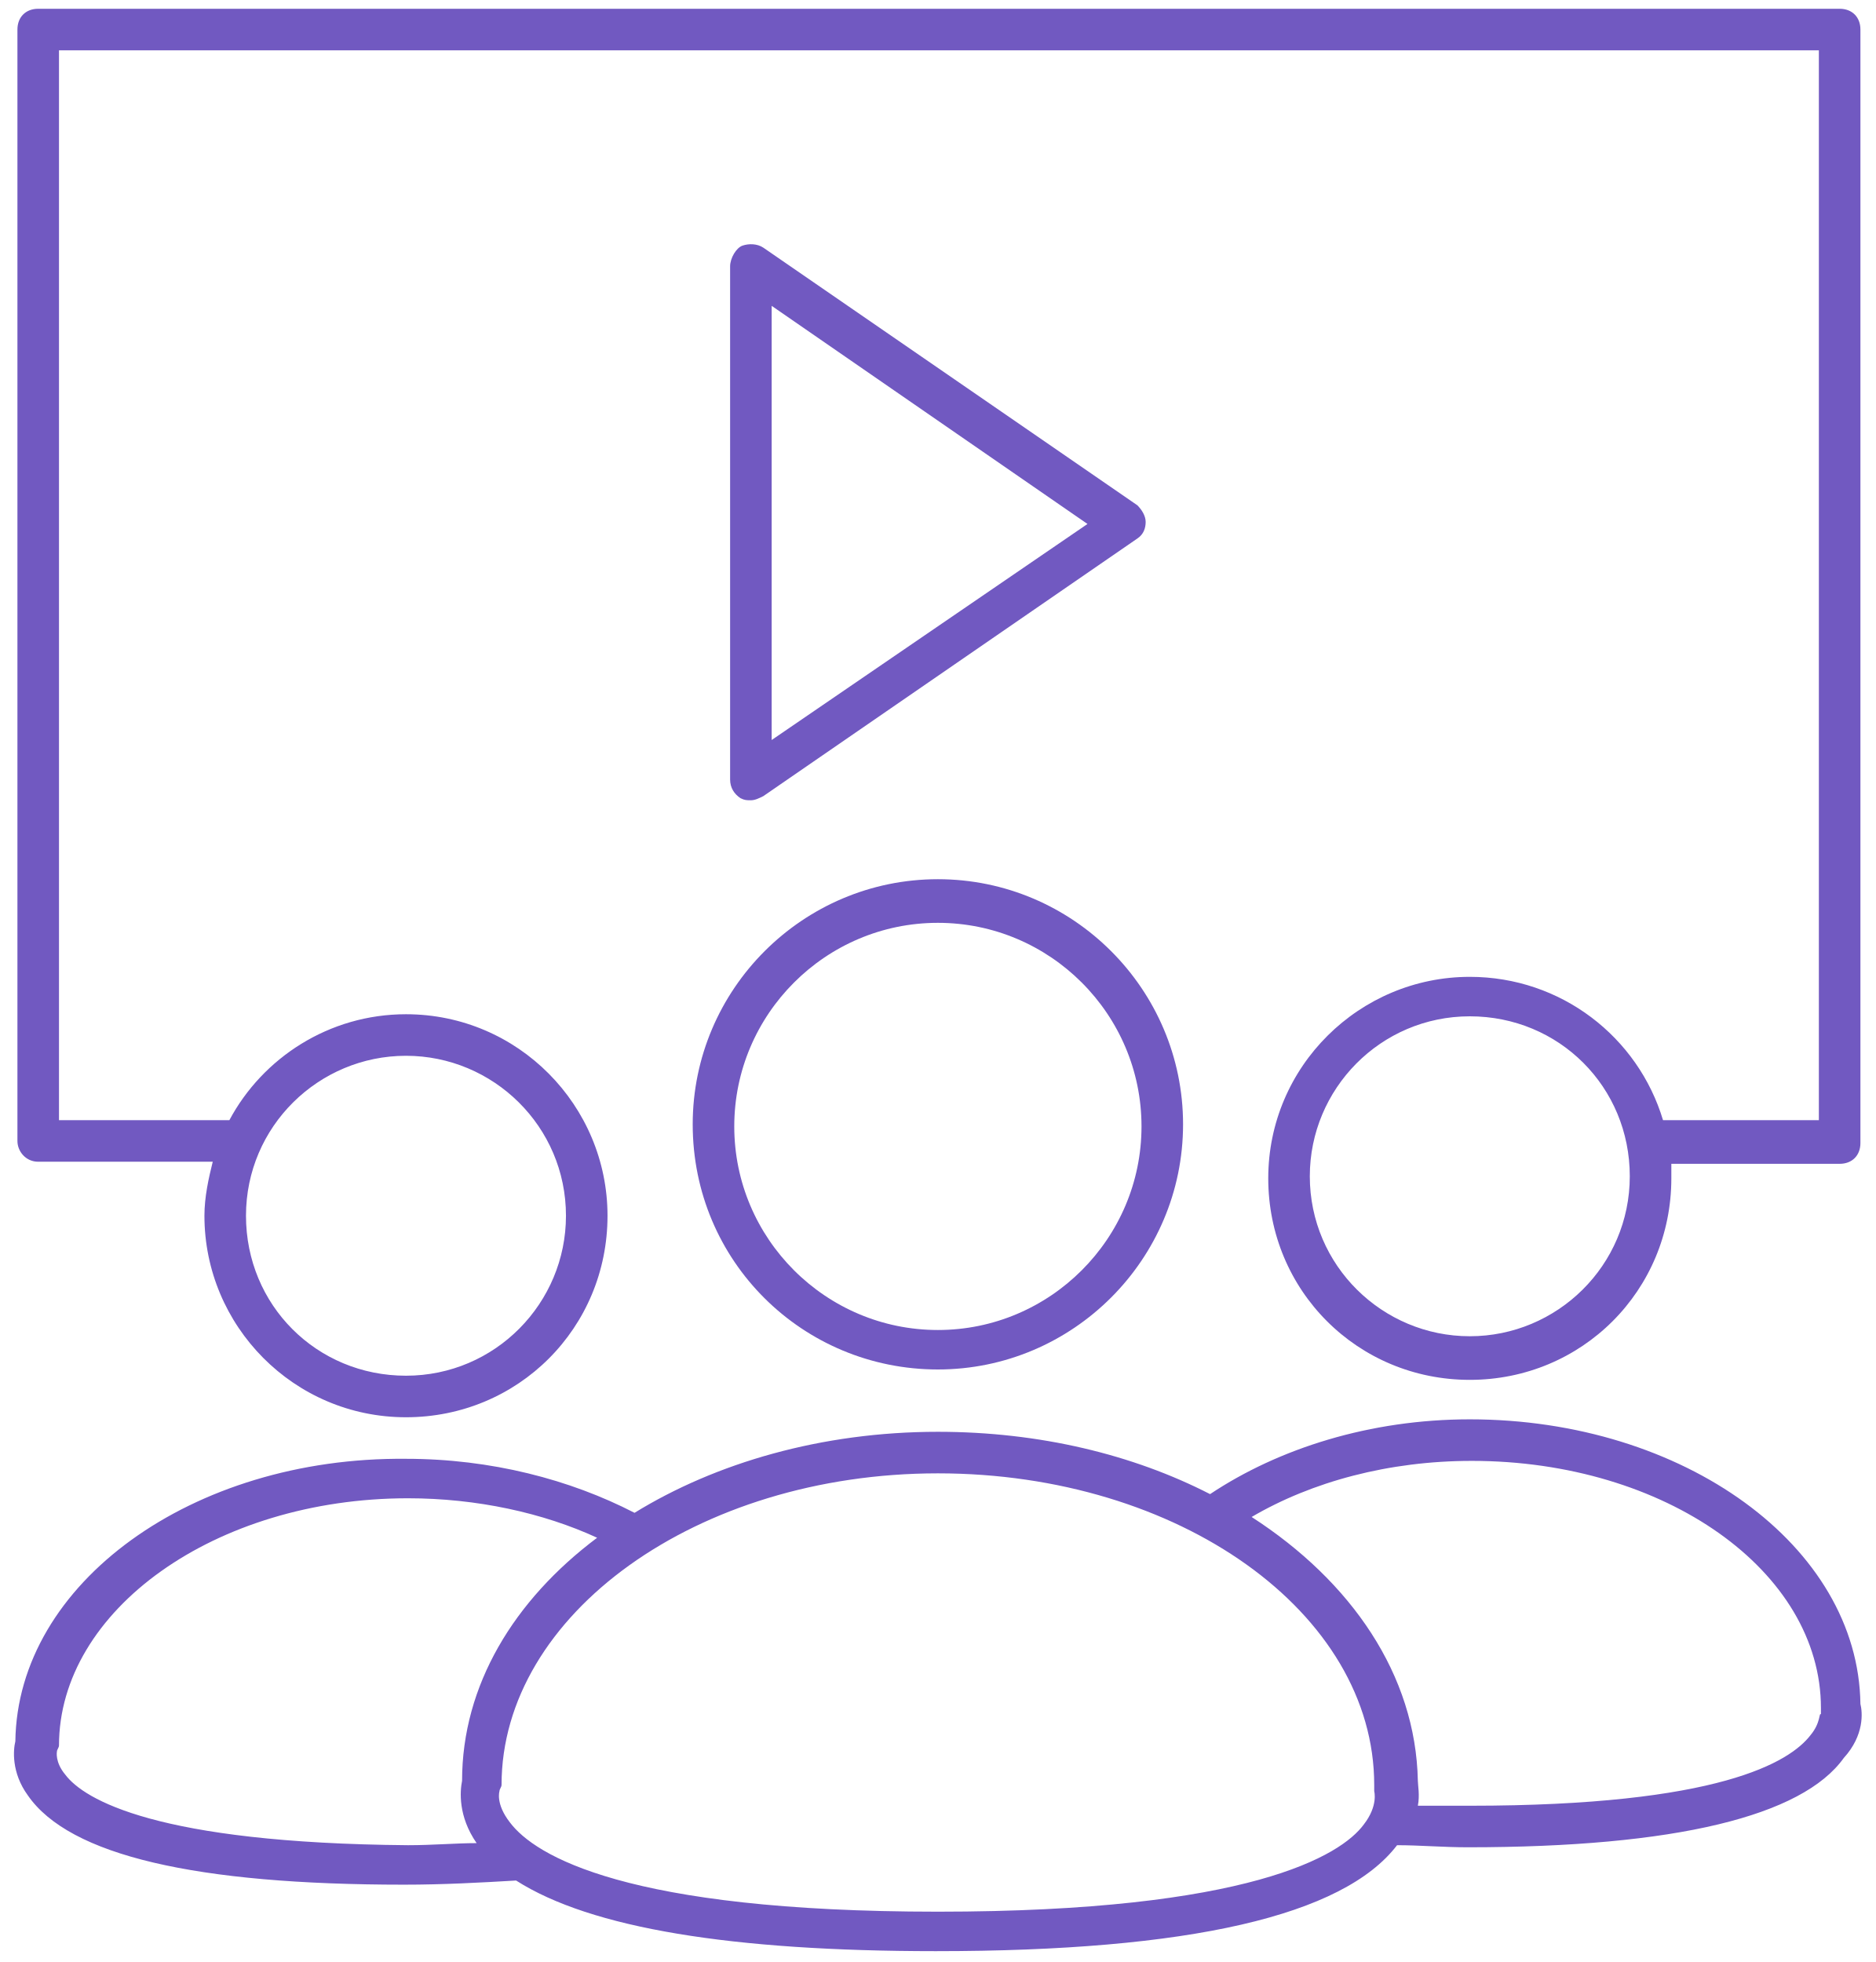
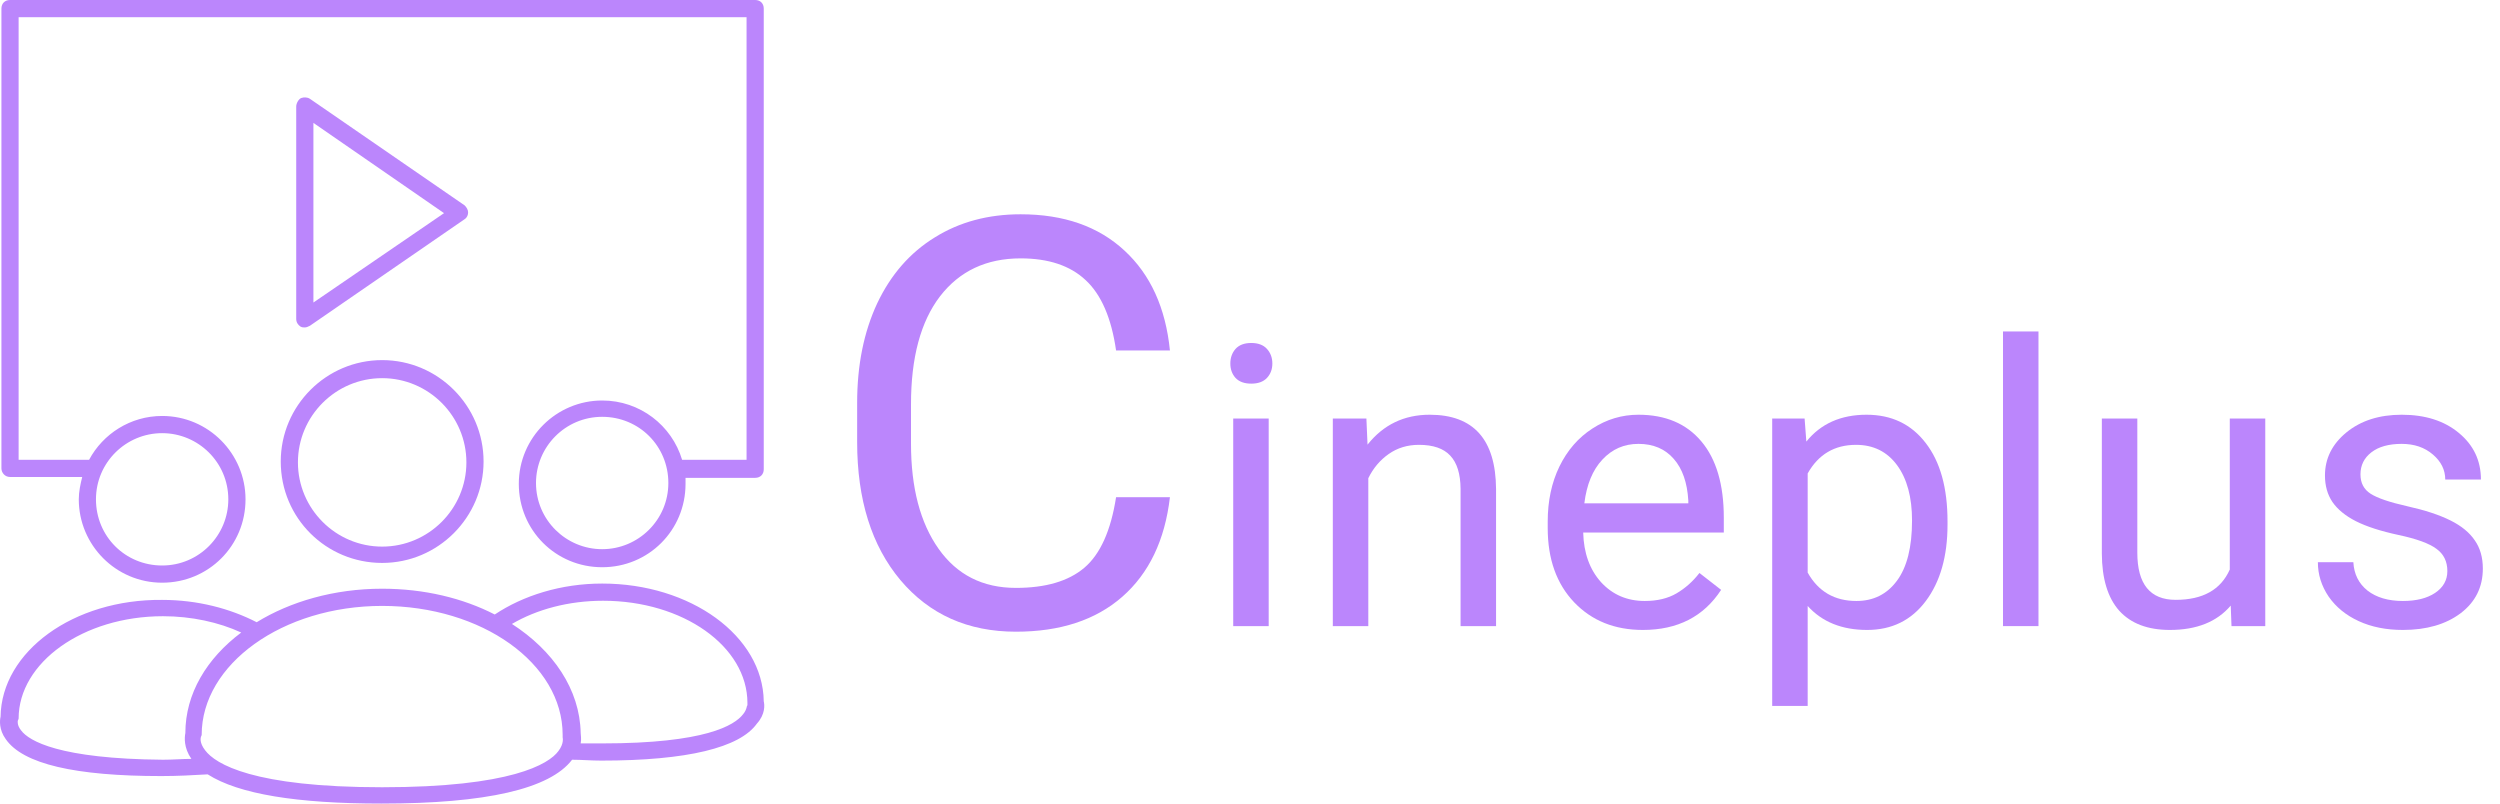
- <svg xmlns="http://www.w3.org/2000/svg" width="130" height="136" viewBox="0 0 130 136" fill="none">
-   <path d="M2.648 80.528H14.744C14.456 81.68 14.168 82.976 14.168 84.272C14.168 91.904 20.36 98.24 28.136 98.24C35.912 98.24 42.104 92.048 42.104 84.272C42.104 76.64 35.912 70.304 28.136 70.304C22.808 70.304 18.2 73.328 15.896 77.648H4.088V3.488H126.056V77.648H115.256C113.528 71.888 108.2 67.712 101.864 67.712C94.232 67.712 87.896 73.904 87.896 81.68C87.896 89.456 94.088 95.648 101.864 95.648C109.64 95.648 115.832 89.456 115.832 81.68C115.832 81.248 115.832 80.96 115.832 80.672H127.496C128.36 80.672 128.936 80.096 128.936 79.232V2.048C128.936 1.184 128.36 0.608 127.496 0.608H2.648C1.784 0.608 1.208 1.184 1.208 2.048V79.088C1.208 79.808 1.784 80.528 2.648 80.528ZM28.136 73.184C34.184 73.184 39.224 78.08 39.224 84.272C39.224 90.32 34.328 95.36 28.136 95.36C21.944 95.36 17.048 90.464 17.048 84.272C17.048 78.08 22.088 73.184 28.136 73.184ZM101.864 92.624C95.816 92.624 90.776 87.728 90.776 81.536C90.776 75.488 95.672 70.448 101.864 70.448C108.056 70.448 112.952 75.344 112.952 81.536C112.952 87.728 107.912 92.624 101.864 92.624Z" fill="#7159C1" />
-   <path d="M65 94.928C74.36 94.928 81.992 87.296 81.992 77.936C81.992 68.576 74.36 60.944 65 60.944C55.64 60.944 48.008 68.576 48.008 77.936C48.008 87.44 55.64 94.928 65 94.928ZM65 63.968C72.776 63.968 79.112 70.304 79.112 78.08C79.112 85.856 72.776 92.192 65 92.192C57.224 92.192 50.888 85.856 50.888 78.08C50.888 70.304 57.224 63.968 65 63.968Z" fill="#7159C1" />
-   <path d="M128.936 118.112C128.792 107.168 116.696 98.384 101.864 98.384C94.952 98.384 88.616 100.4 83.864 103.568C78.536 100.832 72.056 99.248 65 99.248C56.936 99.248 49.592 101.408 43.976 104.864C39.512 102.56 34.04 101.12 28.136 101.12C13.304 100.976 1.208 109.76 1.064 120.704C0.92 121.28 0.776 122.864 1.928 124.448C4.808 128.624 13.592 130.64 27.992 130.64C30.728 130.64 33.32 130.496 35.768 130.352C40.952 133.664 50.744 135.248 64.856 135.248C82.424 135.248 93.08 132.8 96.824 127.904C98.408 127.904 99.992 128.048 101.72 128.048C116.12 128.048 124.904 125.888 127.784 121.856C129.224 120.272 129.08 118.688 128.936 118.112ZM4.52 123.008C3.8 122.144 3.944 121.424 3.944 121.424C3.944 121.28 4.088 121.136 4.088 120.992C4.088 111.632 14.888 103.856 28.28 103.856C33.032 103.856 37.64 104.864 41.384 106.592C35.624 110.912 32.024 116.816 32.024 123.44C31.88 124.16 31.736 125.888 33.032 127.76C31.592 127.76 30.008 127.904 28.28 127.904C10.856 127.76 5.816 124.736 4.52 123.008ZM65 132.512C43.4 132.512 37.064 128.624 35.336 126.32C34.328 125.024 34.616 124.16 34.616 124.16C34.616 124.016 34.76 123.872 34.76 123.728C34.76 111.92 48.296 102.128 65 102.128C81.704 102.128 95.24 111.776 95.24 123.728C95.24 123.872 95.24 124.016 95.24 124.16C95.24 124.16 95.528 125.168 94.52 126.464C92.936 128.624 86.6 132.512 65 132.512ZM125.48 120.272C124.04 122.144 119.144 125.168 101.864 125.168C100.568 125.168 99.416 125.168 98.264 125.168C98.408 124.448 98.264 123.728 98.264 123.44C98.12 116.096 93.656 109.616 86.744 105.152C90.92 102.704 96.248 101.264 102.008 101.264C115.4 101.264 126.2 108.896 126.2 118.4C126.2 118.544 126.2 118.688 126.2 118.832C126.056 118.688 126.2 119.408 125.48 120.272Z" fill="#7159C1" />
-   <path d="M52.04 55.472C52.328 55.472 52.616 55.328 52.904 55.184L78.824 37.328C79.256 37.04 79.4 36.608 79.4 36.176C79.4 35.744 79.112 35.312 78.824 35.024L52.904 17.168C52.472 16.88 51.896 16.88 51.464 17.024C51.032 17.168 50.6 17.888 50.6 18.464V54.032C50.6 54.608 50.888 55.04 51.32 55.328C51.608 55.472 51.752 55.472 52.04 55.472ZM53.48 21.2L75.368 36.32L53.48 51.296V21.2Z" fill="#7159C1" />
+ <svg xmlns="http://www.w3.org/2000/svg" width="140" height="45" viewBox="0 0 140 45" fill="none">
+   <path d="M0.561 26.711H4.604C4.508 27.096 4.412 27.529 4.412 27.963C4.412 30.513 6.481 32.631 9.08 32.631C11.679 32.631 13.749 30.561 13.749 27.963C13.749 25.412 11.679 23.294 9.08 23.294C7.299 23.294 5.759 24.305 4.989 25.749H1.043V0.963H41.807V25.749H38.198C37.62 23.823 35.84 22.428 33.722 22.428C31.171 22.428 29.053 24.497 29.053 27.096C29.053 29.695 31.123 31.765 33.722 31.765C36.321 31.765 38.39 29.695 38.39 27.096C38.39 26.952 38.39 26.856 38.39 26.759H42.289C42.578 26.759 42.77 26.567 42.77 26.278V0.481C42.77 0.193 42.578 0 42.289 0H0.561C0.273 0 0.08 0.193 0.08 0.481V26.23C0.08 26.471 0.273 26.711 0.561 26.711ZM9.08 24.257C11.102 24.257 12.786 25.893 12.786 27.963C12.786 29.984 11.15 31.668 9.08 31.668C7.011 31.668 5.374 30.032 5.374 27.963C5.374 25.893 7.059 24.257 9.08 24.257ZM33.722 30.754C31.701 30.754 30.016 29.118 30.016 27.048C30.016 25.027 31.652 23.342 33.722 23.342C35.791 23.342 37.428 24.979 37.428 27.048C37.428 29.118 35.743 30.754 33.722 30.754Z" fill="#BB86FC" />
+   <path d="M21.401 31.524C24.529 31.524 27.08 28.973 27.08 25.845C27.08 22.717 24.529 20.166 21.401 20.166C18.273 20.166 15.722 22.717 15.722 25.845C15.722 29.021 18.273 31.524 21.401 31.524ZM21.401 21.177C24 21.177 26.118 23.294 26.118 25.893C26.118 28.492 24 30.61 21.401 30.61C18.802 30.61 16.684 28.492 16.684 25.893C16.684 23.294 18.802 21.177 21.401 21.177Z" fill="#BB86FC" />
+   <path d="M42.77 39.273C42.722 35.615 38.679 32.679 33.722 32.679C31.412 32.679 29.294 33.353 27.706 34.412C25.925 33.497 23.759 32.968 21.401 32.968C18.706 32.968 16.251 33.69 14.374 34.845C12.882 34.075 11.053 33.594 9.08 33.594C4.123 33.545 0.08 36.481 0.032 40.139C-0.016 40.332 -0.064 40.861 0.321 41.39C1.283 42.786 4.219 43.46 9.032 43.46C9.947 43.46 10.813 43.412 11.631 43.364C13.364 44.471 16.636 45 21.353 45C27.225 45 30.786 44.182 32.037 42.545C32.567 42.545 33.096 42.594 33.674 42.594C38.487 42.594 41.422 41.872 42.385 40.524C42.866 39.995 42.818 39.465 42.77 39.273ZM1.187 40.909C0.947 40.62 0.995 40.38 0.995 40.38C0.995 40.332 1.043 40.283 1.043 40.235C1.043 37.107 4.652 34.508 9.128 34.508C10.717 34.508 12.257 34.845 13.508 35.422C11.583 36.866 10.38 38.84 10.38 41.053C10.332 41.294 10.283 41.872 10.717 42.497C10.235 42.497 9.706 42.545 9.128 42.545C3.305 42.497 1.62 41.487 1.187 40.909ZM21.401 44.086C14.182 44.086 12.064 42.786 11.487 42.016C11.15 41.583 11.246 41.294 11.246 41.294C11.246 41.246 11.294 41.198 11.294 41.15C11.294 37.203 15.818 33.931 21.401 33.931C26.984 33.931 31.508 37.155 31.508 41.15C31.508 41.198 31.508 41.246 31.508 41.294C31.508 41.294 31.604 41.631 31.267 42.064C30.738 42.786 28.62 44.086 21.401 44.086ZM41.615 39.995C41.134 40.62 39.497 41.631 33.722 41.631C33.289 41.631 32.904 41.631 32.519 41.631C32.567 41.39 32.519 41.15 32.519 41.053C32.471 38.599 30.979 36.433 28.668 34.941C30.064 34.123 31.845 33.642 33.77 33.642C38.246 33.642 41.856 36.193 41.856 39.369C41.856 39.417 41.856 39.465 41.856 39.513C41.807 39.465 41.856 39.706 41.615 39.995Z" fill="#BB86FC" />
+   <path d="M17.07 18.337C17.166 18.337 17.262 18.289 17.358 18.241L26.021 12.273C26.166 12.176 26.214 12.032 26.214 11.888C26.214 11.743 26.118 11.599 26.021 11.503L17.358 5.535C17.214 5.438 17.021 5.438 16.877 5.487C16.733 5.535 16.588 5.775 16.588 5.968V17.856C16.588 18.048 16.684 18.192 16.829 18.289C16.925 18.337 16.973 18.337 17.07 18.337ZM17.551 6.882L24.866 11.936L17.551 16.941V6.882Z" fill="#BB86FC" />
+   <path d="M65.516 27.844C65.234 30.25 64.344 32.109 62.844 33.422C61.354 34.724 59.37 35.375 56.891 35.375C54.203 35.375 52.047 34.411 50.422 32.484C48.807 30.557 48 27.979 48 24.75V22.562C48 20.448 48.375 18.588 49.125 16.984C49.885 15.38 50.958 14.151 52.344 13.297C53.729 12.432 55.333 12 57.156 12C59.573 12 61.51 12.677 62.969 14.031C64.427 15.375 65.276 17.24 65.516 19.625H62.5C62.24 17.812 61.672 16.5 60.797 15.688C59.932 14.875 58.719 14.469 57.156 14.469C55.24 14.469 53.734 15.177 52.641 16.594C51.557 18.01 51.016 20.026 51.016 22.641V24.844C51.016 27.312 51.531 29.276 52.562 30.734C53.594 32.193 55.036 32.922 56.891 32.922C58.557 32.922 59.833 32.547 60.719 31.797C61.615 31.037 62.208 29.719 62.5 27.844H65.516Z" fill="#BB86FC" />
+   <path d="M71.047 35.062H69.06V23.439H71.047V35.062ZM68.899 20.356C68.899 20.034 68.996 19.762 69.189 19.54C69.39 19.318 69.683 19.207 70.07 19.207C70.457 19.207 70.75 19.318 70.951 19.54C71.151 19.762 71.252 20.034 71.252 20.356C71.252 20.679 71.151 20.947 70.951 21.162C70.75 21.377 70.457 21.484 70.07 21.484C69.683 21.484 69.39 21.377 69.189 21.162C68.996 20.947 68.899 20.679 68.899 20.356Z" fill="#BB86FC" />
+   <path d="M76.518 23.439L76.582 24.9C77.47 23.783 78.63 23.225 80.063 23.225C82.519 23.225 83.758 24.61 83.779 27.382V35.062H81.792V27.371C81.785 26.533 81.592 25.914 81.212 25.513C80.84 25.112 80.256 24.911 79.461 24.911C78.817 24.911 78.251 25.083 77.764 25.427C77.277 25.77 76.897 26.222 76.625 26.78V35.062H74.638V23.439H76.518Z" fill="#BB86FC" />
+   <path d="M92 35.277C90.424 35.277 89.142 34.762 88.154 33.73C87.166 32.692 86.672 31.306 86.672 29.573V29.208C86.672 28.055 86.89 27.027 87.327 26.125C87.771 25.215 88.387 24.506 89.175 23.998C89.969 23.482 90.829 23.225 91.753 23.225C93.264 23.225 94.438 23.722 95.276 24.718C96.114 25.713 96.533 27.138 96.533 28.993V29.82H88.659C88.688 30.966 89.021 31.894 89.658 32.602C90.302 33.304 91.119 33.655 92.107 33.655C92.809 33.655 93.403 33.512 93.89 33.226C94.377 32.939 94.803 32.56 95.169 32.087L96.383 33.032C95.409 34.529 93.948 35.277 92 35.277ZM91.753 24.857C90.951 24.857 90.278 25.151 89.733 25.738C89.189 26.318 88.852 27.135 88.723 28.188H94.546V28.037C94.488 27.027 94.216 26.247 93.729 25.695C93.242 25.137 92.584 24.857 91.753 24.857Z" fill="#BB86FC" />
+   <path d="M109.061 29.38C109.061 31.149 108.656 32.574 107.847 33.655C107.038 34.737 105.942 35.277 104.56 35.277C103.149 35.277 102.039 34.83 101.23 33.935V39.531H99.243V23.439H101.058L101.155 24.729C101.964 23.726 103.088 23.225 104.528 23.225C105.924 23.225 107.027 23.751 107.836 24.804C108.653 25.856 109.061 27.321 109.061 29.197V29.38ZM107.074 29.154C107.074 27.844 106.794 26.809 106.236 26.05C105.677 25.291 104.911 24.911 103.937 24.911C102.734 24.911 101.831 25.445 101.23 26.512V32.065C101.824 33.125 102.734 33.655 103.958 33.655C104.911 33.655 105.666 33.279 106.225 32.527C106.791 31.768 107.074 30.644 107.074 29.154Z" fill="#BB86FC" />
+   <path d="M114.155 35.062H112.168V18.562H114.155V35.062Z" fill="#BB86FC" />
+   <path d="M124.921 33.913C124.148 34.823 123.013 35.277 121.516 35.277C120.277 35.277 119.332 34.919 118.68 34.203C118.036 33.48 117.71 32.413 117.703 31.002V23.439H119.69V30.948C119.69 32.71 120.406 33.591 121.838 33.591C123.357 33.591 124.366 33.025 124.868 31.894V23.439H126.855V35.062H124.964L124.921 33.913Z" fill="#BB86FC" />
+   <path d="M137.052 31.98C137.052 31.442 136.848 31.027 136.44 30.733C136.039 30.433 135.333 30.175 134.323 29.96C133.321 29.745 132.522 29.487 131.928 29.186C131.341 28.886 130.904 28.528 130.617 28.112C130.338 27.697 130.198 27.203 130.198 26.63C130.198 25.677 130.599 24.872 131.402 24.213C132.211 23.554 133.242 23.225 134.495 23.225C135.813 23.225 136.88 23.565 137.696 24.245C138.52 24.925 138.932 25.796 138.932 26.855H136.934C136.934 26.311 136.701 25.842 136.236 25.448C135.777 25.054 135.197 24.857 134.495 24.857C133.772 24.857 133.206 25.015 132.798 25.33C132.39 25.645 132.186 26.057 132.186 26.565C132.186 27.045 132.376 27.407 132.755 27.65C133.135 27.894 133.819 28.127 134.807 28.349C135.802 28.571 136.608 28.836 137.224 29.144C137.84 29.451 138.294 29.824 138.588 30.261C138.889 30.69 139.039 31.217 139.039 31.84C139.039 32.878 138.624 33.713 137.793 34.343C136.962 34.966 135.885 35.277 134.56 35.277C133.629 35.277 132.805 35.113 132.089 34.783C131.373 34.454 130.811 33.995 130.403 33.408C130.002 32.814 129.801 32.173 129.801 31.485H131.788C131.824 32.151 132.089 32.681 132.583 33.075C133.085 33.462 133.743 33.655 134.56 33.655C135.312 33.655 135.913 33.505 136.364 33.204C136.823 32.896 137.052 32.488 137.052 31.98Z" fill="#BB86FC" />
</svg>
